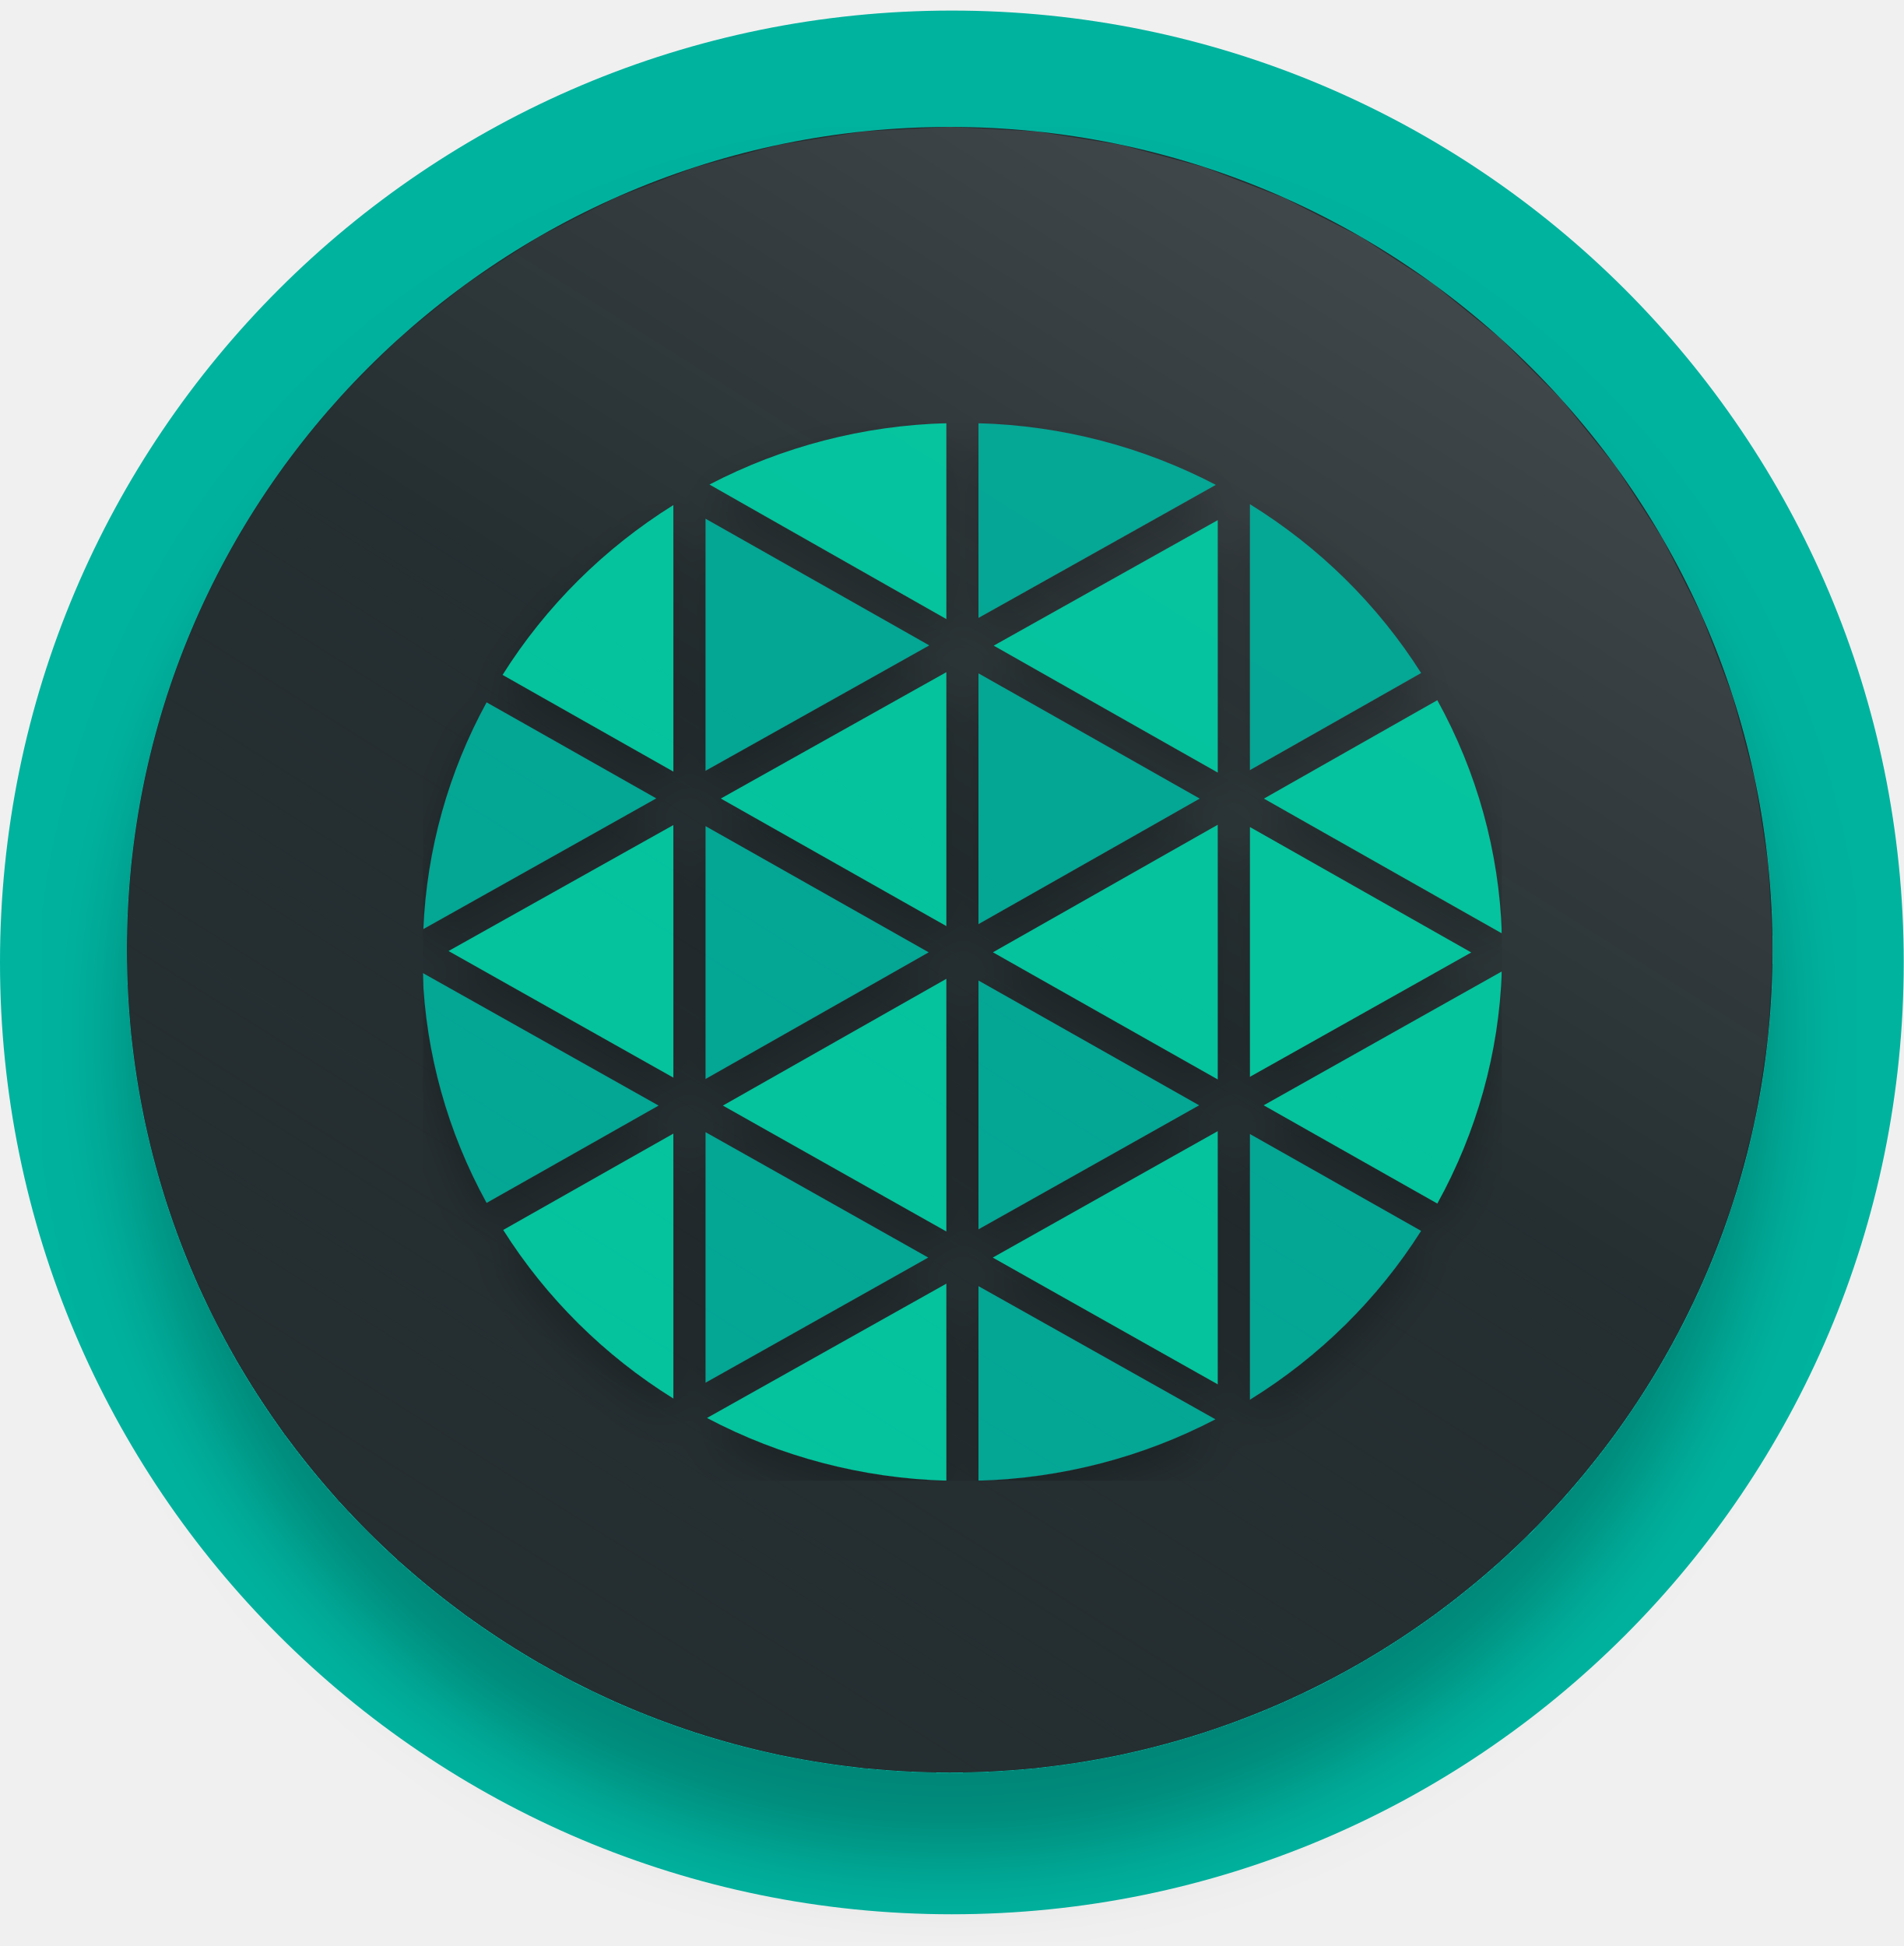
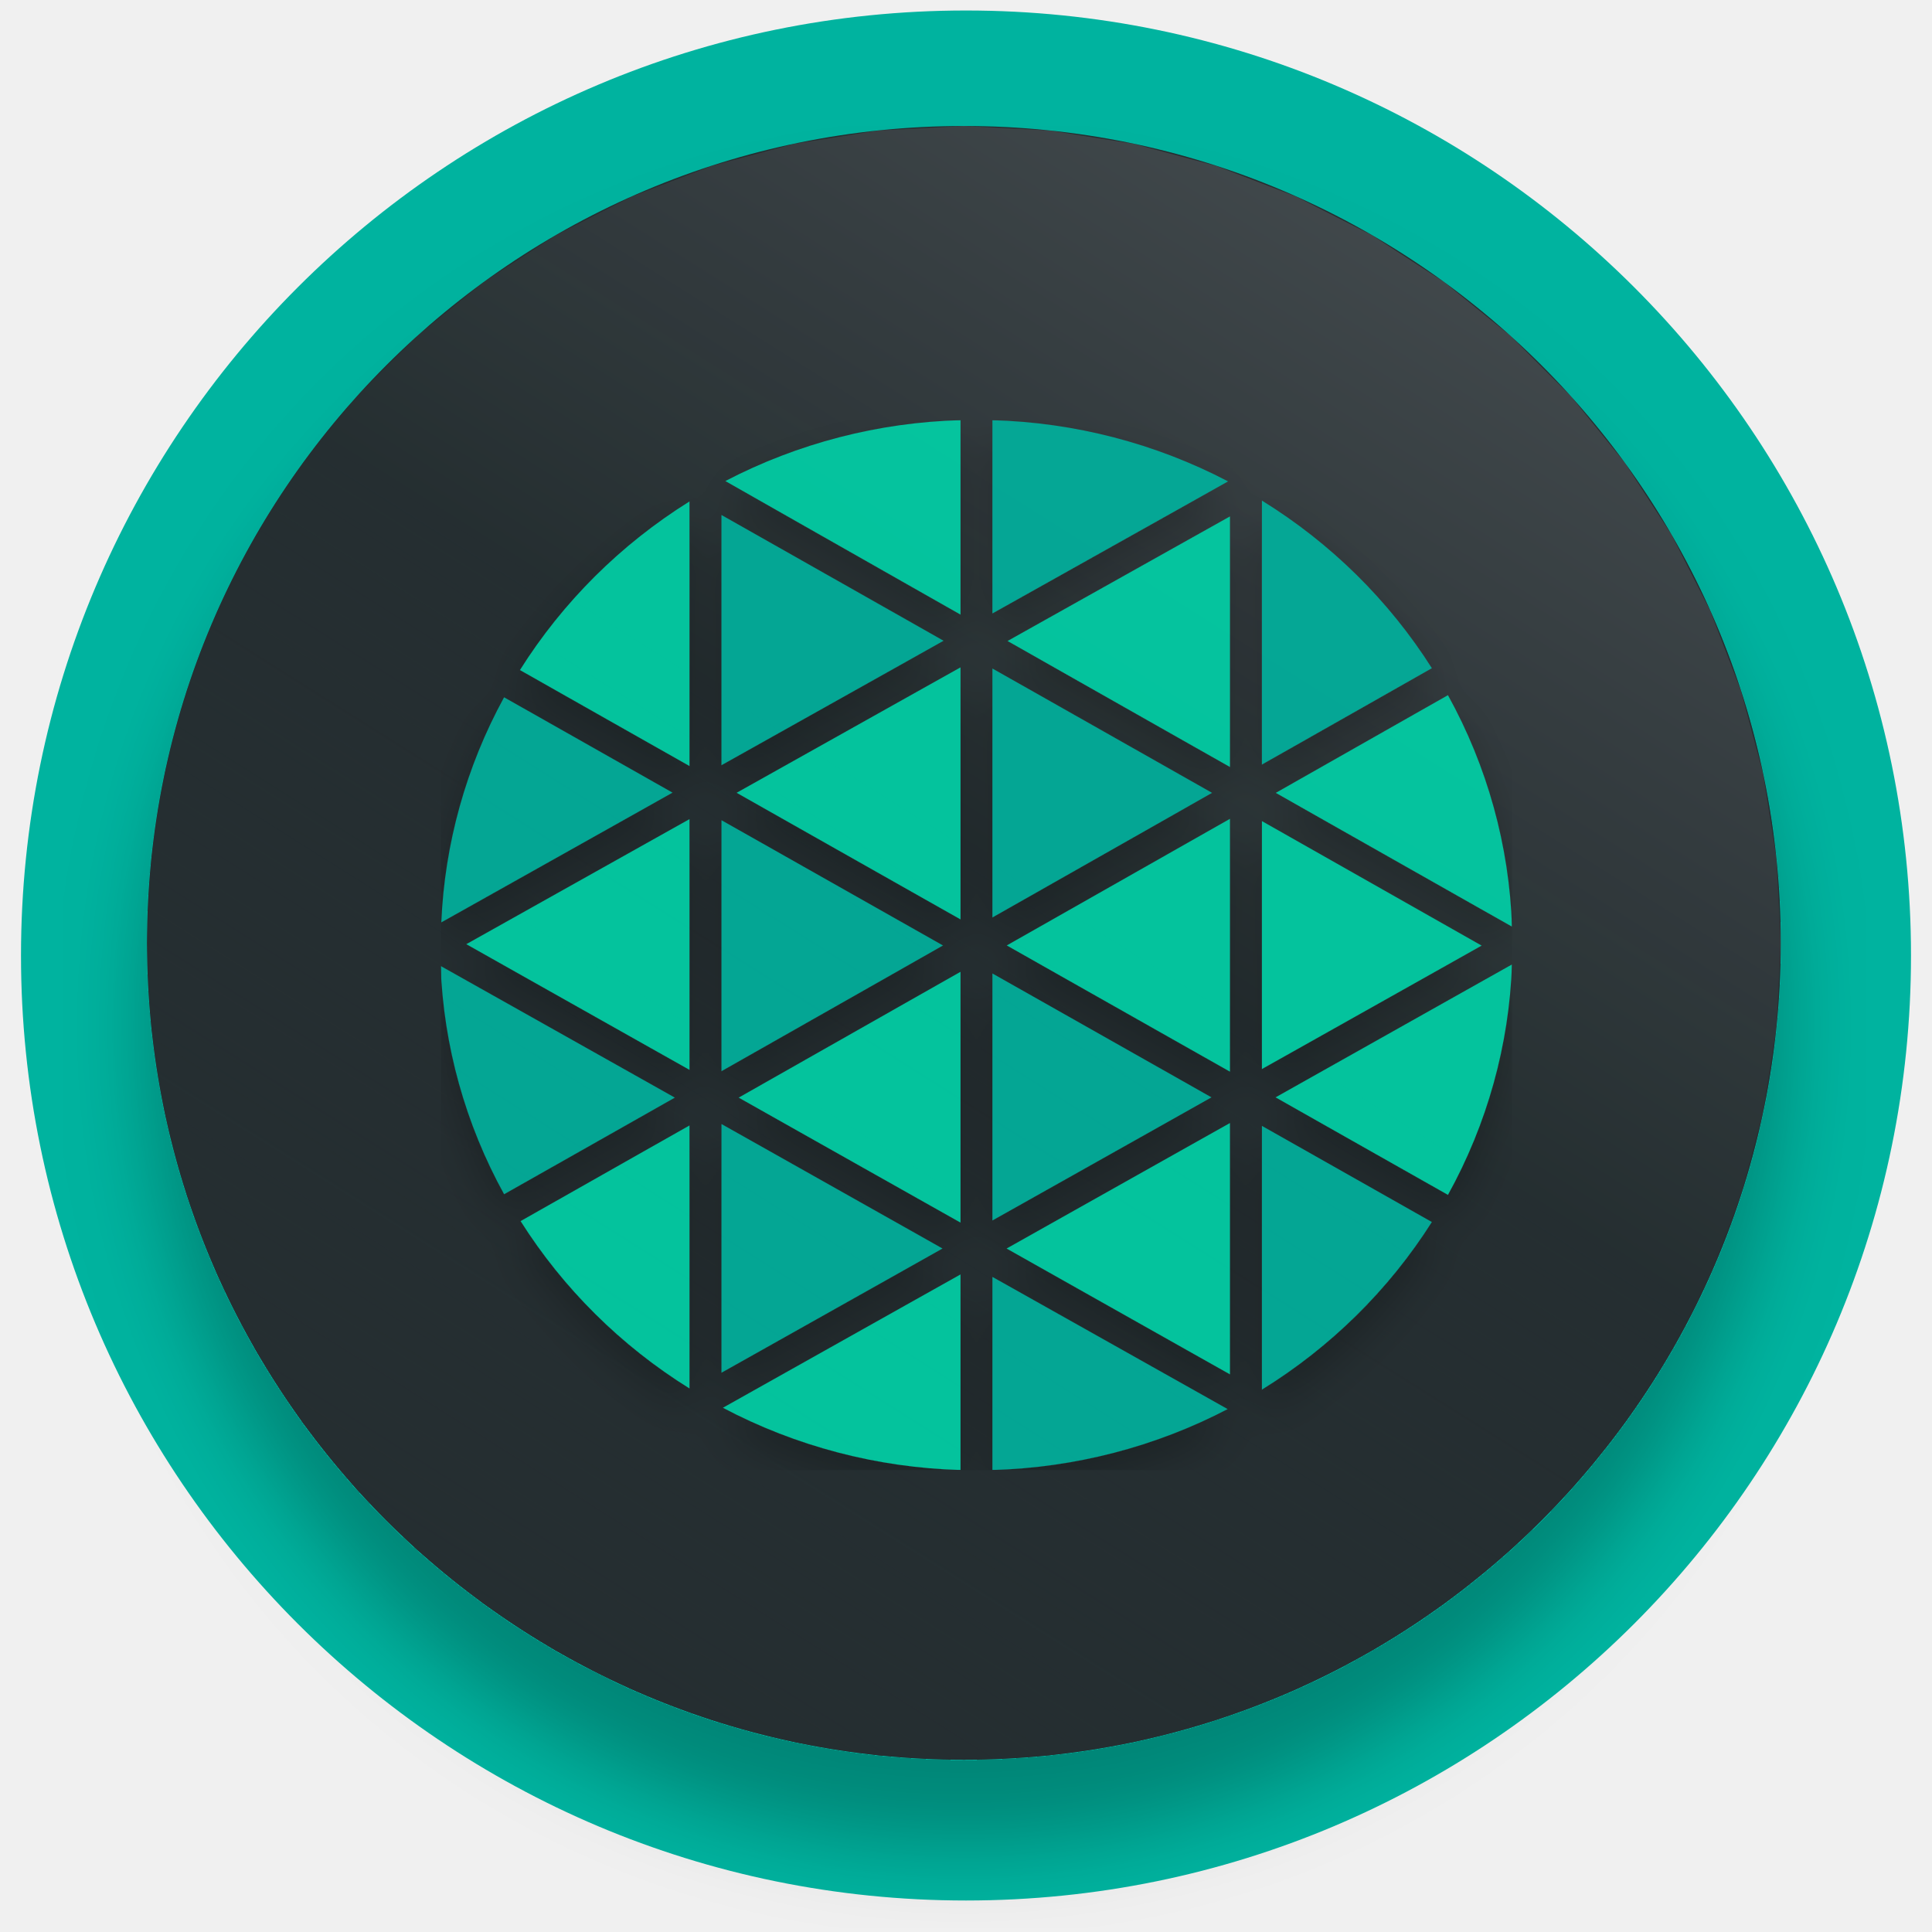
- <svg xmlns="http://www.w3.org/2000/svg" width="90" height="92" viewBox="0 0 90 92" fill="none">
+ <svg xmlns="http://www.w3.org/2000/svg" width="90" height="90" viewBox="0 0 90 92" fill="none">
  <circle cx="45" cy="45.5" r="45" fill="#00B39F" />
  <g filter="url(#filter0_d_16047_38515)">
    <circle cx="44.9" cy="44.9" r="38.9" fill="#252E31" />
  </g>
  <path d="M44.9 6L48.966 6.213L52.988 6.85L56.921 7.904L60.722 9.363L64.35 11.212L67.765 13.429L70.929 15.992L73.808 18.871L76.371 22.035L78.588 25.45L80.437 29.078L81.896 32.879L82.95 36.812L83.587 40.834L83.8 44.9L83.587 48.966L82.95 52.988L81.896 56.921L80.437 60.722L78.588 64.35L76.371 67.765L73.808 70.929L70.929 73.808L67.765 76.371L64.35 78.588L60.722 80.437L56.921 81.896L52.988 82.95L48.966 83.587L44.9 83.8L40.834 83.587L36.812 82.95L32.879 81.896L29.078 80.437L25.45 78.588L22.035 76.371L18.871 73.808L15.992 70.929L13.429 67.765L11.212 64.35L9.363 60.722L7.904 56.921L6.85 52.988L6.213 48.966L6 44.9L6.213 40.834L6.85 36.812L7.904 32.879L9.363 29.078L11.212 25.45L13.429 22.035L15.992 18.871L18.871 15.992L22.035 13.429L25.45 11.212L29.078 9.363L32.879 7.904L36.812 6.85L40.834 6.213L44.9 6Z" fill="url(#paint0_linear_16047_38515)" />
  <g opacity="0.9" clip-path="url(#clip0_16047_38515)" filter="url(#filter1_d_16047_38515)">
    <path d="M44.739 58.219V46.276L34.176 52.268L44.739 58.219Z" fill="#00D3A9" />
    <path d="M44.739 43.781V31.779L34.078 37.752L44.739 43.781Z" fill="#00D3A9" />
    <path d="M46.258 46.356V58.117L56.688 52.255L46.258 46.356Z" fill="#00B39F" />
    <path d="M67.183 31.818C65.137 28.592 62.37 25.864 59.092 23.838V36.406L67.183 31.818Z" fill="#00B39F" />
    <path d="M46.258 31.834V43.688L56.715 37.755L46.258 31.834Z" fill="#00B39F" />
    <path d="M57.569 24.592L46.98 30.524L57.569 36.523V24.592Z" fill="#00D3A9" />
    <path d="M33.355 24.524V36.438L43.93 30.512L33.355 24.524Z" fill="#00B39F" />
    <path d="M23.004 33.205C21.197 36.511 20.175 40.175 20.015 43.922L31.024 37.745L23.004 33.205Z" fill="#00B39F" />
    <path d="M31.833 39.006L21.206 44.961L31.833 50.945V39.006Z" fill="#00D3A9" />
    <path d="M33.356 53.525V65.367L43.881 59.453L33.356 53.525Z" fill="#00B39F" />
    <path d="M33.356 39.058V51.008L43.903 45.023L33.356 39.058Z" fill="#00B39F" />
    <path d="M57.569 51.031V38.992L46.942 45.021L57.569 51.031Z" fill="#00D3A9" />
    <path d="M46.258 70C50.17 69.892 54.003 68.9 57.459 67.1L46.258 60.805V70Z" fill="#00B39F" />
    <path d="M57.569 65.445V53.477L46.934 59.454L57.569 65.445Z" fill="#00D3A9" />
    <path d="M59.092 66.172C62.37 64.145 65.136 61.416 67.183 58.192L59.092 53.614V66.172Z" fill="#00B39F" />
    <path d="M33.424 67.037C36.908 68.875 40.783 69.889 44.739 70V60.687L33.424 67.037Z" fill="#00D3A9" />
    <path d="M71 44.125C70.868 40.27 69.824 36.497 67.95 33.104L59.753 37.756L71 44.125Z" fill="#00D3A9" />
    <path d="M67.95 56.898C69.818 53.521 70.862 49.765 71 45.926L59.742 52.255L67.95 56.898Z" fill="#00D3A9" />
    <path d="M57.478 22.923C54.018 21.115 50.177 20.117 46.258 20.009V29.211L57.478 22.923Z" fill="#00B39F" />
    <path d="M23.791 58.148C25.825 61.363 28.574 64.088 31.833 66.117V53.593L23.791 58.148Z" fill="#00D3A9" />
    <path d="M31.833 23.878C28.558 25.923 25.798 28.668 23.76 31.907L31.833 36.477V23.878Z" fill="#00D3A9" />
    <path d="M19.981 45.998C20.126 49.8 21.16 53.519 23.005 56.867L31.134 52.268L19.981 45.998Z" fill="#00B39F" />
    <path d="M44.739 20.008C40.828 20.115 36.995 21.108 33.541 22.907L44.739 29.266V20.008Z" fill="#00D3A9" />
    <path d="M59.092 39.101V50.906L69.552 45.029L59.092 39.101Z" fill="#00D3A9" />
  </g>
  <defs>
    <filter id="filter0_d_16047_38515" x="2" y="6" width="85.8" height="85.797" filterUnits="userSpaceOnUse" color-interpolation-filters="sRGB">
      <feFlood flood-opacity="0" result="BackgroundImageFix" />
      <feColorMatrix in="SourceAlpha" type="matrix" values="0 0 0 0 0 0 0 0 0 0 0 0 0 0 0 0 0 0 127 0" result="hardAlpha" />
      <feOffset dy="4" />
      <feGaussianBlur stdDeviation="2" />
      <feComposite in2="hardAlpha" operator="out" />
      <feColorMatrix type="matrix" values="0 0 0 0 0 0 0 0 0 0 0 0 0 0 0 0 0 0 0.25 0" />
      <feBlend mode="normal" in2="BackgroundImageFix" result="effect1_dropShadow_16047_38515" />
      <feBlend mode="normal" in="SourceGraphic" in2="effect1_dropShadow_16047_38515" result="shape" />
    </filter>
    <filter id="filter1_d_16047_38515" x="18" y="19" width="55" height="54" filterUnits="userSpaceOnUse" color-interpolation-filters="sRGB">
      <feFlood flood-opacity="0" result="BackgroundImageFix" />
      <feColorMatrix in="SourceAlpha" type="matrix" values="0 0 0 0 0 0 0 0 0 0 0 0 0 0 0 0 0 0 127 0" result="hardAlpha" />
      <feOffset dy="1" />
      <feGaussianBlur stdDeviation="1" />
      <feComposite in2="hardAlpha" operator="out" />
      <feColorMatrix type="matrix" values="0 0 0 0 0 0 0 0 0 0 0 0 0 0 0 0 0 0 0.25 0" />
      <feBlend mode="normal" in2="BackgroundImageFix" result="effect1_dropShadow_16047_38515" />
      <feBlend mode="normal" in="SourceGraphic" in2="effect1_dropShadow_16047_38515" result="shape" />
    </filter>
    <linearGradient id="paint0_linear_16047_38515" x1="72.552" y1="2.016" x2="20.998" y2="83.8" gradientUnits="userSpaceOnUse">
      <stop stop-color="white" stop-opacity="0.17" />
      <stop offset="0.486" stop-color="#252E31" stop-opacity="0.16" />
      <stop offset="1" stop-color="#252E31" />
    </linearGradient>
    <clipPath id="clip0_16047_38515">
      <rect width="51" height="50" fill="white" transform="matrix(-1 0 0 -1 71 70)" />
    </clipPath>
  </defs>
</svg>
